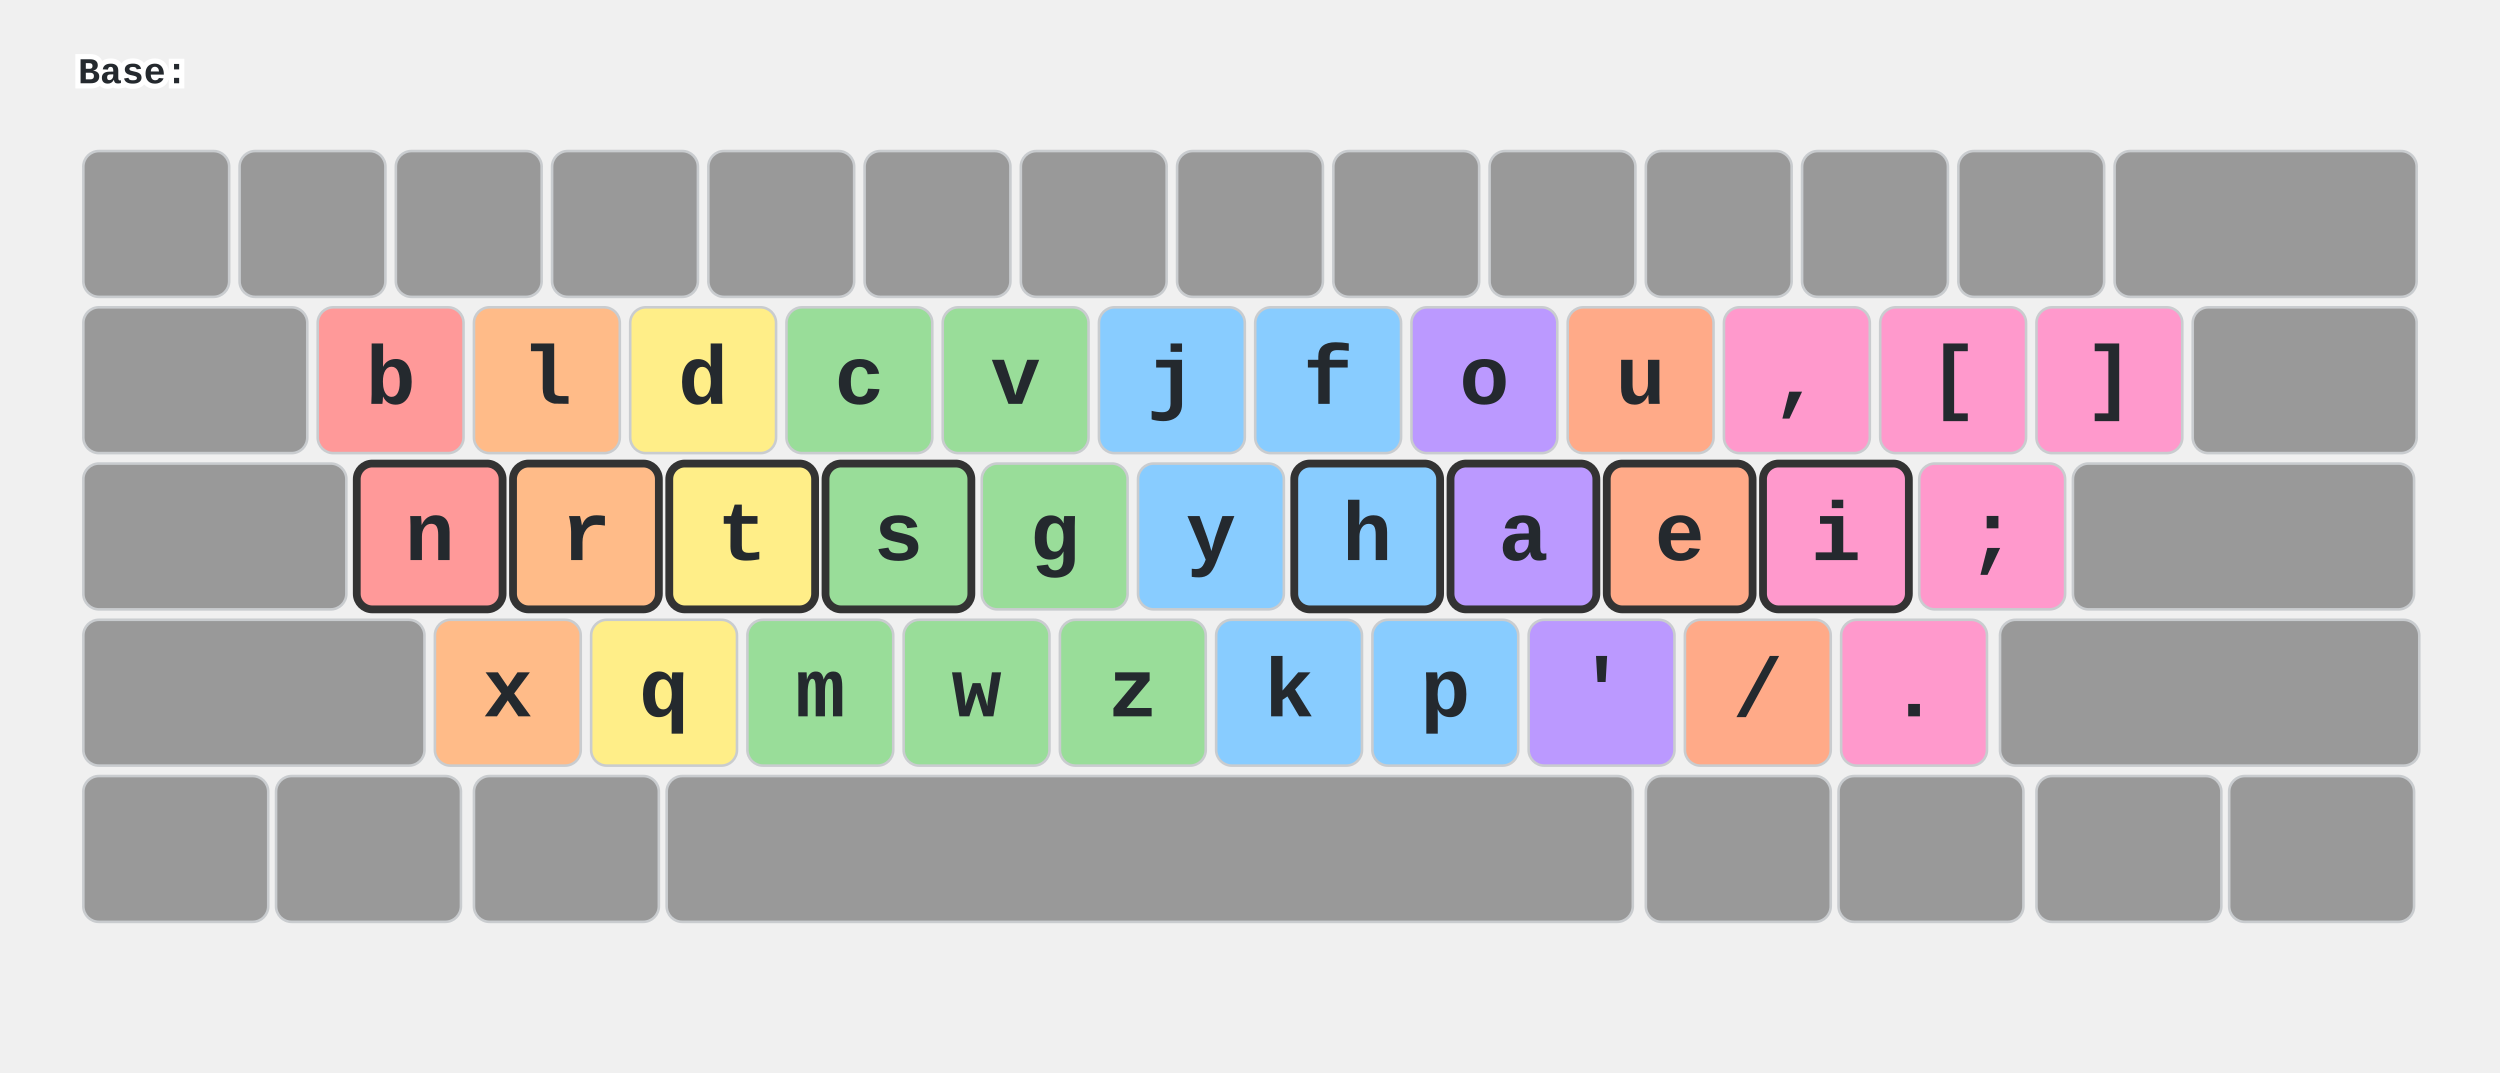
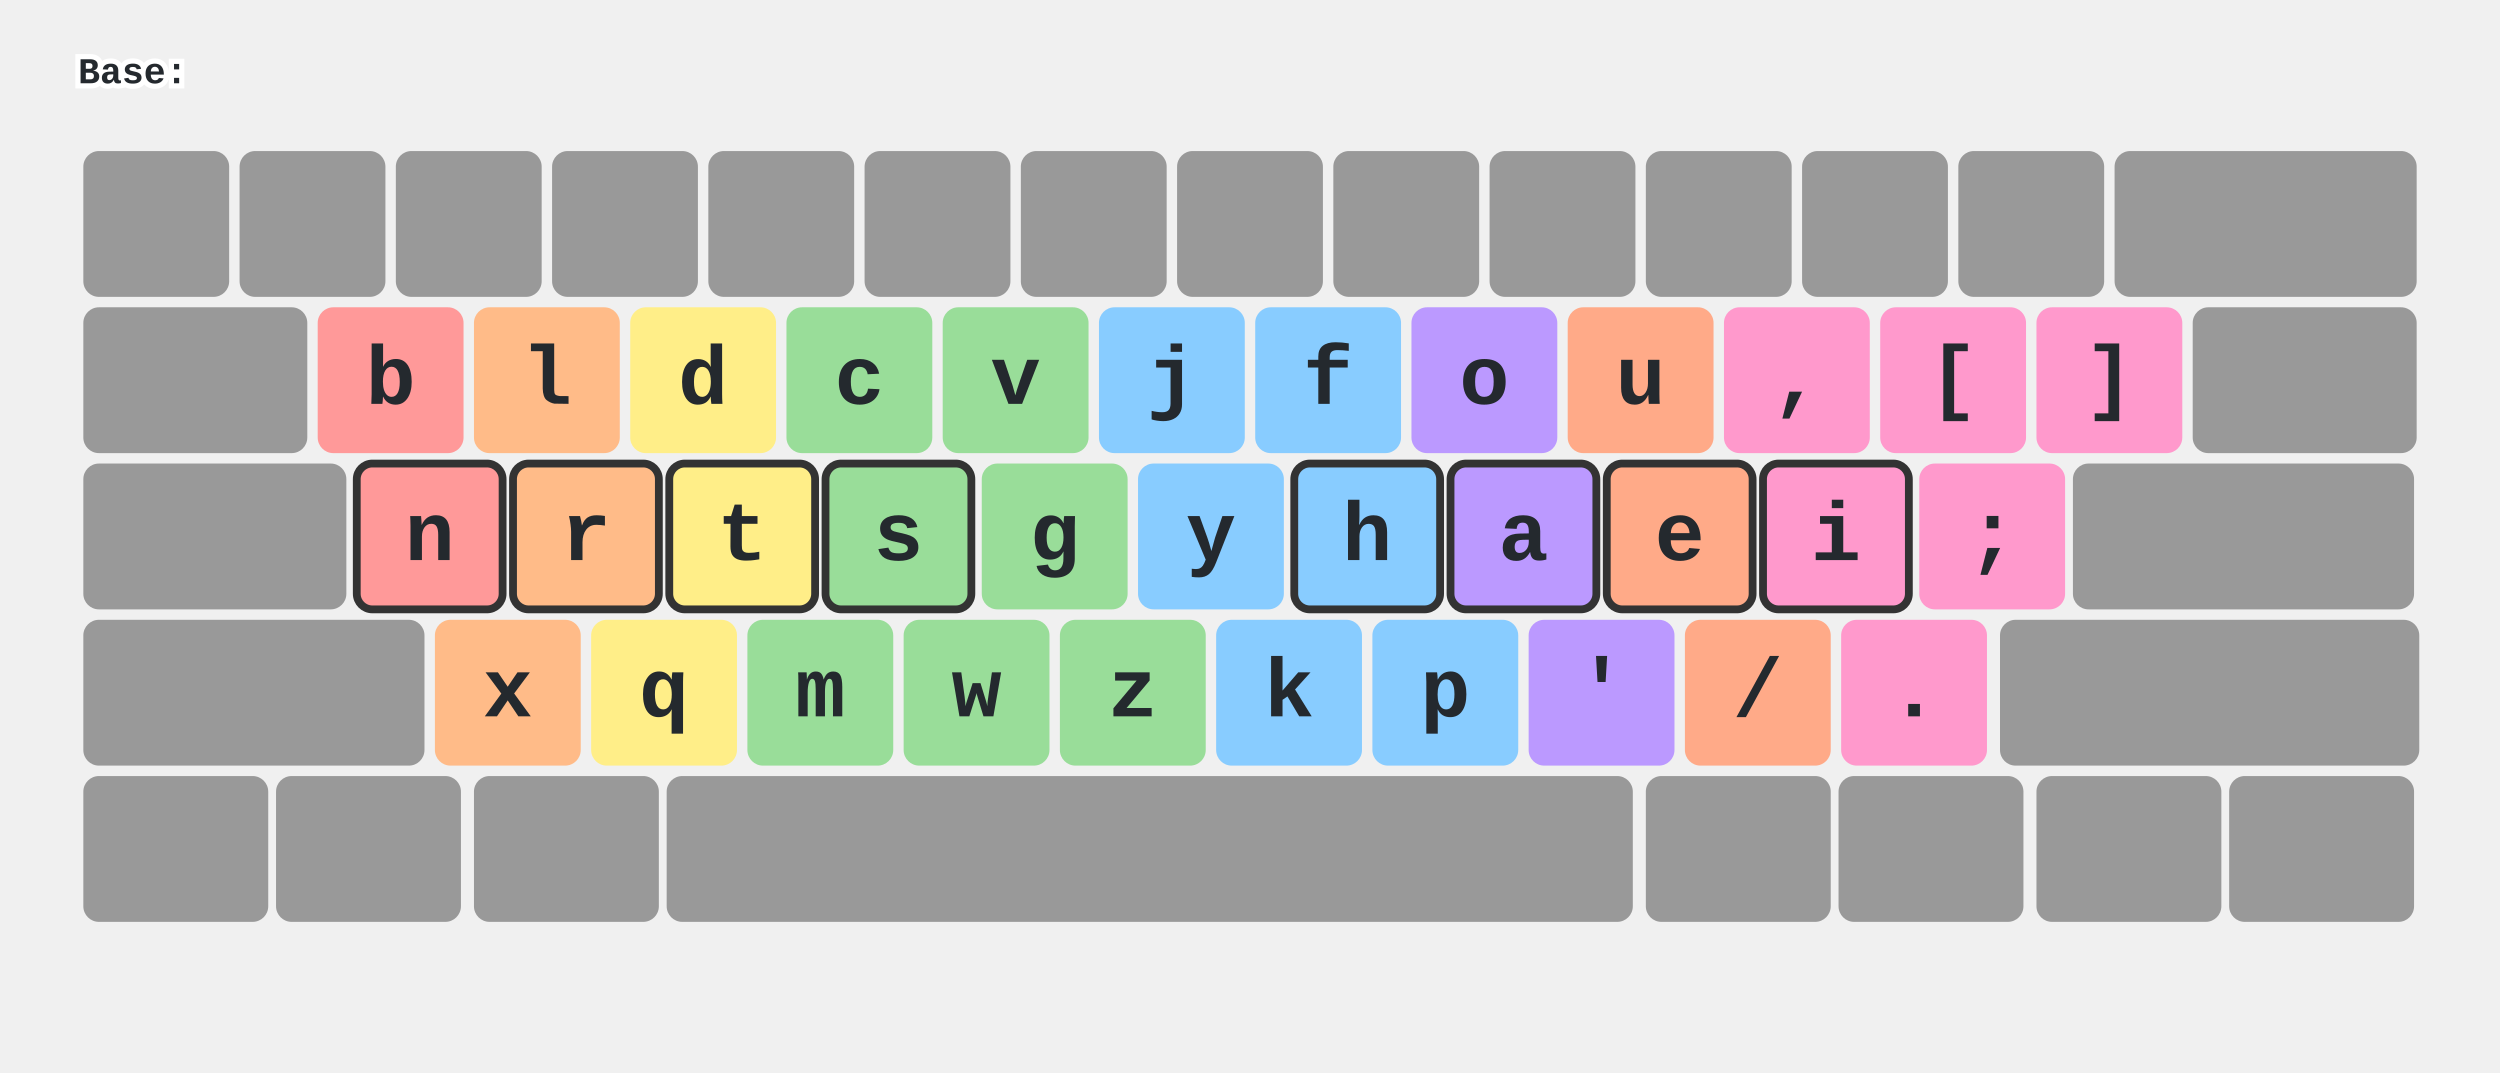
<svg xmlns="http://www.w3.org/2000/svg" width="960" height="412" viewBox="0 0 960 412" class="keymap">
  <style>/* inherit to force styles through use tags */
svg path {
    fill: inherit;
}

/* font and background color specifications */
svg.keymap {
    font-family: SFMono-Regular,Consolas,Liberation Mono,Menlo,monospace;
    font-size: 14px;
    font-kerning: normal;
    text-rendering: optimizeLegibility;
    fill: #24292e;
}

/* default key styling */
rect.key {
    fill: #f6f8fa;
}

rect.key, rect.combo {
    stroke: #c9cccf;
    stroke-width: 1;
}

/* default key side styling, only used is draw_key_sides is set */
rect.side {
    filter: brightness(90%);
}

/* color accent for combo boxes */
rect.combo, rect.combo-separate {
    fill: #cdf;
}

/* color accent for held keys */
rect.held, rect.combo.held {
    fill: #fdd;
}

/* color accent for ghost (optional) keys */
rect.ghost, rect.combo.ghost {
    stroke-dasharray: 4, 4;
    stroke-width: 2;
}

text {
    text-anchor: middle;
    dominant-baseline: middle;
}

/* styling for layer labels */
text.label {
    font-weight: bold;
    text-anchor: start;
    stroke: white;
    stroke-width: 4;
    paint-order: stroke;
}

/* styling for optional footer */
text.footer {
    text-anchor: end;
    dominant-baseline: auto;
    stroke: white;
    stroke-width: 4;
    paint-order: stroke;
}

/* styling for combo tap, and key non-tap label text */
text.combo, text.hold, text.shifted, text.left, text.right {
    font-size: 11px;
}

text.hold {
    text-anchor: middle;
    dominant-baseline: auto;
}

text.shifted {
    text-anchor: middle;
    dominant-baseline: hanging;
}

text.left {
    text-anchor: start;
}

text.right {
    text-anchor: end;
}

text.layer-activator {
    text-decoration: underline;
}

/* styling for hold/shifted label text in combo box */
text.combo.hold, text.combo.shifted, text.combo.left, text.combo.right {
    font-size: 8px;
}

/* lighter symbol for transparent keys */
text.trans {
    fill: #7b7e81;
}

/* styling for combo dendrons */
path.combo {
    stroke-width: 1;
    stroke: gray;
    fill: none;
}

/* Start Tabler Icons Cleanup */
/* cannot use height/width with glyphs */
.icon-tabler &gt; path {
    fill: inherit;
    stroke: inherit;
    stroke-width: 2;
}
/* hide tabler's default box */
.icon-tabler &gt; path[stroke="none"][fill="none"] {
    visibility: hidden;
}
/* End Tabler Icons Cleanup */


                    /* Grey out number row, modifiers, and spacebar by keypos */
                    .keypos-0 rect, .keypos-1 rect, .keypos-2 rect, .keypos-3 rect,
                    .keypos-4 rect, .keypos-5 rect, .keypos-6 rect, .keypos-7 rect,
                    .keypos-8 rect, .keypos-9 rect, .keypos-10 rect, .keypos-11 rect,
                    .keypos-12 rect, .keypos-13 rect,
                    .keypos-14 rect, .keypos-27 rect, .keypos-28 rect, .keypos-40 rect,
                    .keypos-41 rect, .keypos-52 rect,
                    .keypos-53 rect, .keypos-54 rect, .keypos-55 rect, .keypos-56 rect,
                    .keypos-57 rect, .keypos-58 rect, .keypos-59 rect, .keypos-60 rect
                    { fill: #999999 !important; }
                    /* Increase legend size */
                    .tap { font-size: 32px; font-weight: 900; }
+                     /* Remove strokes from all keys by default */
+                     rect { stroke: none !important; }
                    /* Home row key borders (ASDF JKL; positions) */
                    .keypos-29 rect, .keypos-30 rect, .keypos-31 rect, .keypos-32 rect,
                    .keypos-35 rect, .keypos-36 rect, .keypos-37 rect, .keypos-38 rect {
                        stroke: #333333 !important;
                        stroke-width: 3 !important;
                    }
                    /* Fingermap colors (per-key targeting) */
                    .keypos-15 rect { fill: #ff9999 !important; }
.keypos-16 rect { fill: #ffbb88 !important; }
.keypos-17 rect { fill: #ffee88 !important; }
.keypos-18 rect { fill: #99dd99 !important; }
.keypos-19 rect { fill: #99dd99 !important; }
.keypos-20 rect { fill: #88ccff !important; }
.keypos-21 rect { fill: #88ccff !important; }
.keypos-22 rect { fill: #bb99ff !important; }
.keypos-23 rect { fill: #ffaa88 !important; }
.keypos-24 rect { fill: #ff99cc !important; }
.keypos-25 rect { fill: #ff99cc !important; }
.keypos-26 rect { fill: #ff99cc !important; }
.keypos-29 rect { fill: #ff9999 !important; }
.keypos-30 rect { fill: #ffbb88 !important; }
.keypos-31 rect { fill: #ffee88 !important; }
.keypos-32 rect { fill: #99dd99 !important; }
.keypos-33 rect { fill: #99dd99 !important; }
.keypos-34 rect { fill: #88ccff !important; }
.keypos-35 rect { fill: #88ccff !important; }
.keypos-36 rect { fill: #bb99ff !important; }
.keypos-37 rect { fill: #ffaa88 !important; }
.keypos-38 rect { fill: #ff99cc !important; }
.keypos-39 rect { fill: #ff99cc !important; }
.keypos-42 rect { fill: #ffbb88 !important; }
.keypos-43 rect { fill: #ffee88 !important; }
.keypos-44 rect { fill: #99dd99 !important; }
.keypos-45 rect { fill: #99dd99 !important; }
.keypos-46 rect { fill: #99dd99 !important; }
.keypos-47 rect { fill: #88ccff !important; }
.keypos-48 rect { fill: #88ccff !important; }
.keypos-49 rect { fill: #bb99ff !important; }
.keypos-50 rect { fill: #ffaa88 !important; }
.keypos-51 rect { fill: #ff99cc !important; }
                </style>
  <g transform="translate(30, 0)" class="layer-Base">
    <text x="0" y="28" class="label" id="Base">Base:</text>
    <g transform="translate(0, 56)">
      <g transform="translate(30, 30)" class="key keypos-0">
        <rect rx="6" ry="6" x="-28" y="-28" width="56" height="56" class="key" />
      </g>
      <g transform="translate(90, 30)" class="key keypos-1">
        <rect rx="6" ry="6" x="-28" y="-28" width="56" height="56" class="key" />
      </g>
      <g transform="translate(150, 30)" class="key keypos-2">
        <rect rx="6" ry="6" x="-28" y="-28" width="56" height="56" class="key" />
      </g>
      <g transform="translate(210, 30)" class="key keypos-3">
        <rect rx="6" ry="6" x="-28" y="-28" width="56" height="56" class="key" />
      </g>
      <g transform="translate(270, 30)" class="key keypos-4">
        <rect rx="6" ry="6" x="-28" y="-28" width="56" height="56" class="key" />
      </g>
      <g transform="translate(330, 30)" class="key keypos-5">
        <rect rx="6" ry="6" x="-28" y="-28" width="56" height="56" class="key" />
      </g>
      <g transform="translate(390, 30)" class="key keypos-6">
        <rect rx="6" ry="6" x="-28" y="-28" width="56" height="56" class="key" />
      </g>
      <g transform="translate(450, 30)" class="key keypos-7">
        <rect rx="6" ry="6" x="-28" y="-28" width="56" height="56" class="key" />
      </g>
      <g transform="translate(510, 30)" class="key keypos-8">
        <rect rx="6" ry="6" x="-28" y="-28" width="56" height="56" class="key" />
      </g>
      <g transform="translate(570, 30)" class="key keypos-9">
        <rect rx="6" ry="6" x="-28" y="-28" width="56" height="56" class="key" />
      </g>
      <g transform="translate(630, 30)" class="key keypos-10">
        <rect rx="6" ry="6" x="-28" y="-28" width="56" height="56" class="key" />
      </g>
      <g transform="translate(690, 30)" class="key keypos-11">
        <rect rx="6" ry="6" x="-28" y="-28" width="56" height="56" class="key" />
      </g>
      <g transform="translate(750, 30)" class="key keypos-12">
        <rect rx="6" ry="6" x="-28" y="-28" width="56" height="56" class="key" />
      </g>
      <g transform="translate(840, 30)" class="key keypos-13">
        <rect rx="6" ry="6" x="-58" y="-28" width="116" height="56" class="key" />
      </g>
      <g transform="translate(45, 90)" class="key keypos-14">
        <rect rx="6" ry="6" x="-43" y="-28" width="86" height="56" class="key" />
      </g>
      <g transform="translate(120, 90)" class="key keypos-15">
        <rect rx="6" ry="6" x="-28" y="-28" width="56" height="56" class="key" />
        <text x="0" y="0" class="key tap">b</text>
      </g>
      <g transform="translate(180, 90)" class="key keypos-16">
        <rect rx="6" ry="6" x="-28" y="-28" width="56" height="56" class="key" />
        <text x="0" y="0" class="key tap">l</text>
      </g>
      <g transform="translate(240, 90)" class="key keypos-17">
        <rect rx="6" ry="6" x="-28" y="-28" width="56" height="56" class="key" />
        <text x="0" y="0" class="key tap">d</text>
      </g>
      <g transform="translate(300, 90)" class="key keypos-18">
        <rect rx="6" ry="6" x="-28" y="-28" width="56" height="56" class="key" />
        <text x="0" y="0" class="key tap">c</text>
      </g>
      <g transform="translate(360, 90)" class="key keypos-19">
        <rect rx="6" ry="6" x="-28" y="-28" width="56" height="56" class="key" />
        <text x="0" y="0" class="key tap">v</text>
      </g>
      <g transform="translate(420, 90)" class="key keypos-20">
        <rect rx="6" ry="6" x="-28" y="-28" width="56" height="56" class="key" />
        <text x="0" y="0" class="key tap">j</text>
      </g>
      <g transform="translate(480, 90)" class="key keypos-21">
        <rect rx="6" ry="6" x="-28" y="-28" width="56" height="56" class="key" />
        <text x="0" y="0" class="key tap">f</text>
      </g>
      <g transform="translate(540, 90)" class="key keypos-22">
        <rect rx="6" ry="6" x="-28" y="-28" width="56" height="56" class="key" />
        <text x="0" y="0" class="key tap">o</text>
      </g>
      <g transform="translate(600, 90)" class="key keypos-23">
        <rect rx="6" ry="6" x="-28" y="-28" width="56" height="56" class="key" />
        <text x="0" y="0" class="key tap">u</text>
      </g>
      <g transform="translate(660, 90)" class="key keypos-24">
        <rect rx="6" ry="6" x="-28" y="-28" width="56" height="56" class="key" />
        <text x="0" y="0" class="key tap">,</text>
      </g>
      <g transform="translate(720, 90)" class="key keypos-25">
        <rect rx="6" ry="6" x="-28" y="-28" width="56" height="56" class="key" />
        <text x="0" y="0" class="key tap">[</text>
      </g>
      <g transform="translate(780, 90)" class="key keypos-26">
        <rect rx="6" ry="6" x="-28" y="-28" width="56" height="56" class="key" />
        <text x="0" y="0" class="key tap">]</text>
      </g>
      <g transform="translate(855, 90)" class="key keypos-27">
        <rect rx="6" ry="6" x="-43" y="-28" width="86" height="56" class="key" />
      </g>
      <g transform="translate(52, 150)" class="key keypos-28">
        <rect rx="6" ry="6" x="-50" y="-28" width="101" height="56" class="key" />
      </g>
      <g transform="translate(135, 150)" class="key keypos-29">
        <rect rx="6" ry="6" x="-28" y="-28" width="56" height="56" class="key" />
        <text x="0" y="0" class="key tap">n</text>
      </g>
      <g transform="translate(195, 150)" class="key keypos-30">
        <rect rx="6" ry="6" x="-28" y="-28" width="56" height="56" class="key" />
        <text x="0" y="0" class="key tap">r</text>
      </g>
      <g transform="translate(255, 150)" class="key keypos-31">
        <rect rx="6" ry="6" x="-28" y="-28" width="56" height="56" class="key" />
        <text x="0" y="0" class="key tap">t</text>
      </g>
      <g transform="translate(315, 150)" class="key keypos-32">
        <rect rx="6" ry="6" x="-28" y="-28" width="56" height="56" class="key" />
        <text x="0" y="0" class="key tap">s</text>
      </g>
      <g transform="translate(375, 150)" class="key keypos-33">
        <rect rx="6" ry="6" x="-28" y="-28" width="56" height="56" class="key" />
        <text x="0" y="0" class="key tap">g</text>
      </g>
      <g transform="translate(435, 150)" class="key keypos-34">
        <rect rx="6" ry="6" x="-28" y="-28" width="56" height="56" class="key" />
        <text x="0" y="0" class="key tap">y</text>
      </g>
      <g transform="translate(495, 150)" class="key keypos-35">
        <rect rx="6" ry="6" x="-28" y="-28" width="56" height="56" class="key" />
        <text x="0" y="0" class="key tap">h</text>
      </g>
      <g transform="translate(555, 150)" class="key keypos-36">
        <rect rx="6" ry="6" x="-28" y="-28" width="56" height="56" class="key" />
        <text x="0" y="0" class="key tap">a</text>
      </g>
      <g transform="translate(615, 150)" class="key keypos-37">
        <rect rx="6" ry="6" x="-28" y="-28" width="56" height="56" class="key" />
        <text x="0" y="0" class="key tap">e</text>
      </g>
      <g transform="translate(675, 150)" class="key keypos-38">
        <rect rx="6" ry="6" x="-28" y="-28" width="56" height="56" class="key" />
        <text x="0" y="0" class="key tap">i</text>
      </g>
      <g transform="translate(735, 150)" class="key keypos-39">
        <rect rx="6" ry="6" x="-28" y="-28" width="56" height="56" class="key" />
        <text x="0" y="0" class="key tap">;</text>
      </g>
      <g transform="translate(832, 150)" class="key keypos-40">
        <rect rx="6" ry="6" x="-66" y="-28" width="131" height="56" class="key" />
      </g>
      <g transform="translate(68, 210)" class="key keypos-41">
        <rect rx="6" ry="6" x="-66" y="-28" width="131" height="56" class="key" />
      </g>
      <g transform="translate(165, 210)" class="key keypos-42">
        <rect rx="6" ry="6" x="-28" y="-28" width="56" height="56" class="key" />
        <text x="0" y="0" class="key tap">x</text>
      </g>
      <g transform="translate(225, 210)" class="key keypos-43">
        <rect rx="6" ry="6" x="-28" y="-28" width="56" height="56" class="key" />
        <text x="0" y="0" class="key tap">q</text>
      </g>
      <g transform="translate(285, 210)" class="key keypos-44">
        <rect rx="6" ry="6" x="-28" y="-28" width="56" height="56" class="key" />
        <text x="0" y="0" class="key tap">m</text>
      </g>
      <g transform="translate(345, 210)" class="key keypos-45">
        <rect rx="6" ry="6" x="-28" y="-28" width="56" height="56" class="key" />
        <text x="0" y="0" class="key tap">w</text>
      </g>
      <g transform="translate(405, 210)" class="key keypos-46">
        <rect rx="6" ry="6" x="-28" y="-28" width="56" height="56" class="key" />
        <text x="0" y="0" class="key tap">z</text>
      </g>
      <g transform="translate(465, 210)" class="key keypos-47">
        <rect rx="6" ry="6" x="-28" y="-28" width="56" height="56" class="key" />
        <text x="0" y="0" class="key tap">k</text>
      </g>
      <g transform="translate(525, 210)" class="key keypos-48">
        <rect rx="6" ry="6" x="-28" y="-28" width="56" height="56" class="key" />
        <text x="0" y="0" class="key tap">p</text>
      </g>
      <g transform="translate(585, 210)" class="key keypos-49">
        <rect rx="6" ry="6" x="-28" y="-28" width="56" height="56" class="key" />
        <text x="0" y="0" class="key tap">'</text>
      </g>
      <g transform="translate(645, 210)" class="key keypos-50">
        <rect rx="6" ry="6" x="-28" y="-28" width="56" height="56" class="key" />
        <text x="0" y="0" class="key tap">/</text>
      </g>
      <g transform="translate(705, 210)" class="key keypos-51">
        <rect rx="6" ry="6" x="-28" y="-28" width="56" height="56" class="key" />
        <text x="0" y="0" class="key tap">.</text>
      </g>
      <g transform="translate(818, 210)" class="key keypos-52">
        <rect rx="6" ry="6" x="-80" y="-28" width="161" height="56" class="key" />
      </g>
      <g transform="translate(38, 270)" class="key keypos-53">
        <rect rx="6" ry="6" x="-36" y="-28" width="71" height="56" class="key" />
      </g>
      <g transform="translate(112, 270)" class="key keypos-54">
        <rect rx="6" ry="6" x="-36" y="-28" width="71" height="56" class="key" />
      </g>
      <g transform="translate(188, 270)" class="key keypos-55">
        <rect rx="6" ry="6" x="-36" y="-28" width="71" height="56" class="key" />
      </g>
      <g transform="translate(412, 270)" class="key keypos-56">
        <rect rx="6" ry="6" x="-186" y="-28" width="371" height="56" class="key" />
      </g>
      <g transform="translate(638, 270)" class="key keypos-57">
        <rect rx="6" ry="6" x="-36" y="-28" width="71" height="56" class="key" />
      </g>
      <g transform="translate(712, 270)" class="key keypos-58">
        <rect rx="6" ry="6" x="-36" y="-28" width="71" height="56" class="key" />
      </g>
      <g transform="translate(788, 270)" class="key keypos-59">
        <rect rx="6" ry="6" x="-36" y="-28" width="71" height="56" class="key" />
      </g>
      <g transform="translate(862, 270)" class="key keypos-60">
        <rect rx="6" ry="6" x="-36" y="-28" width="71" height="56" class="key" />
      </g>
    </g>
  </g>
</svg>
